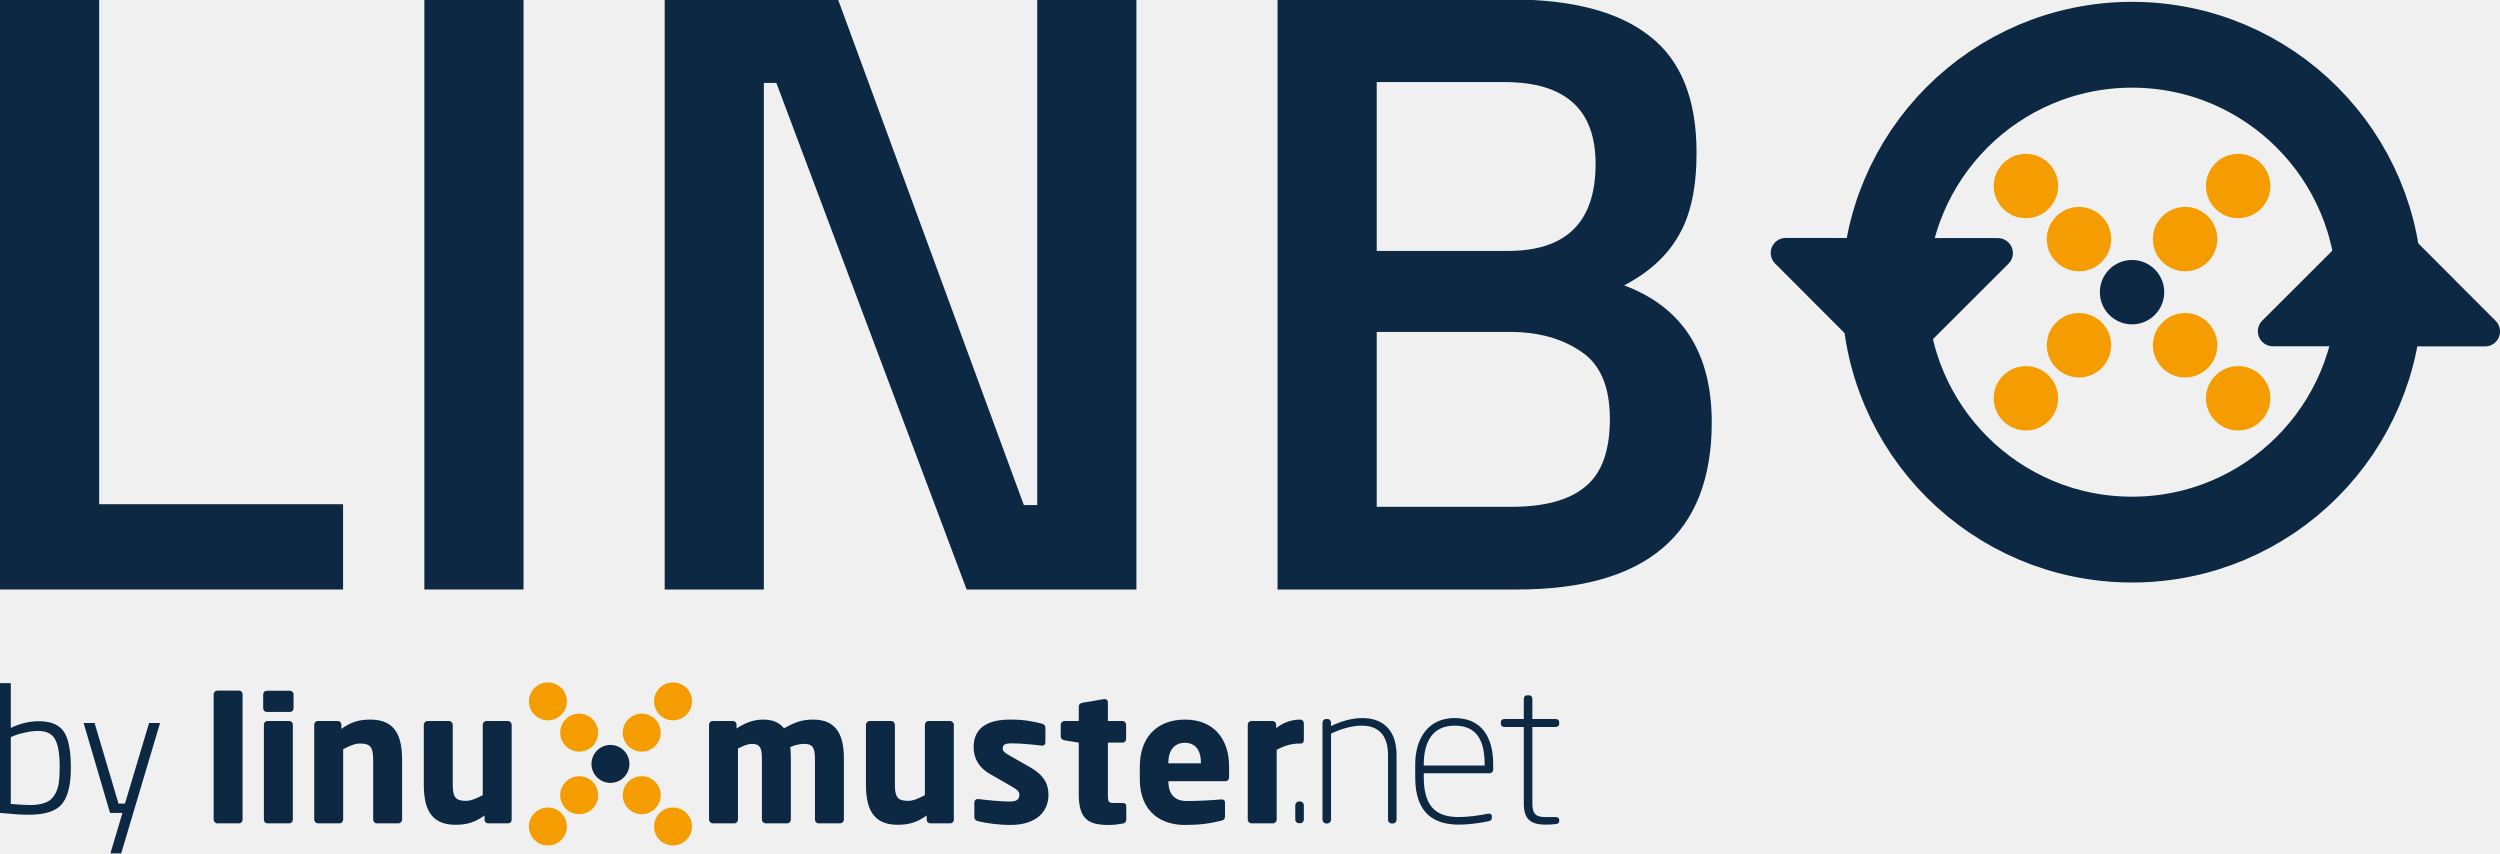
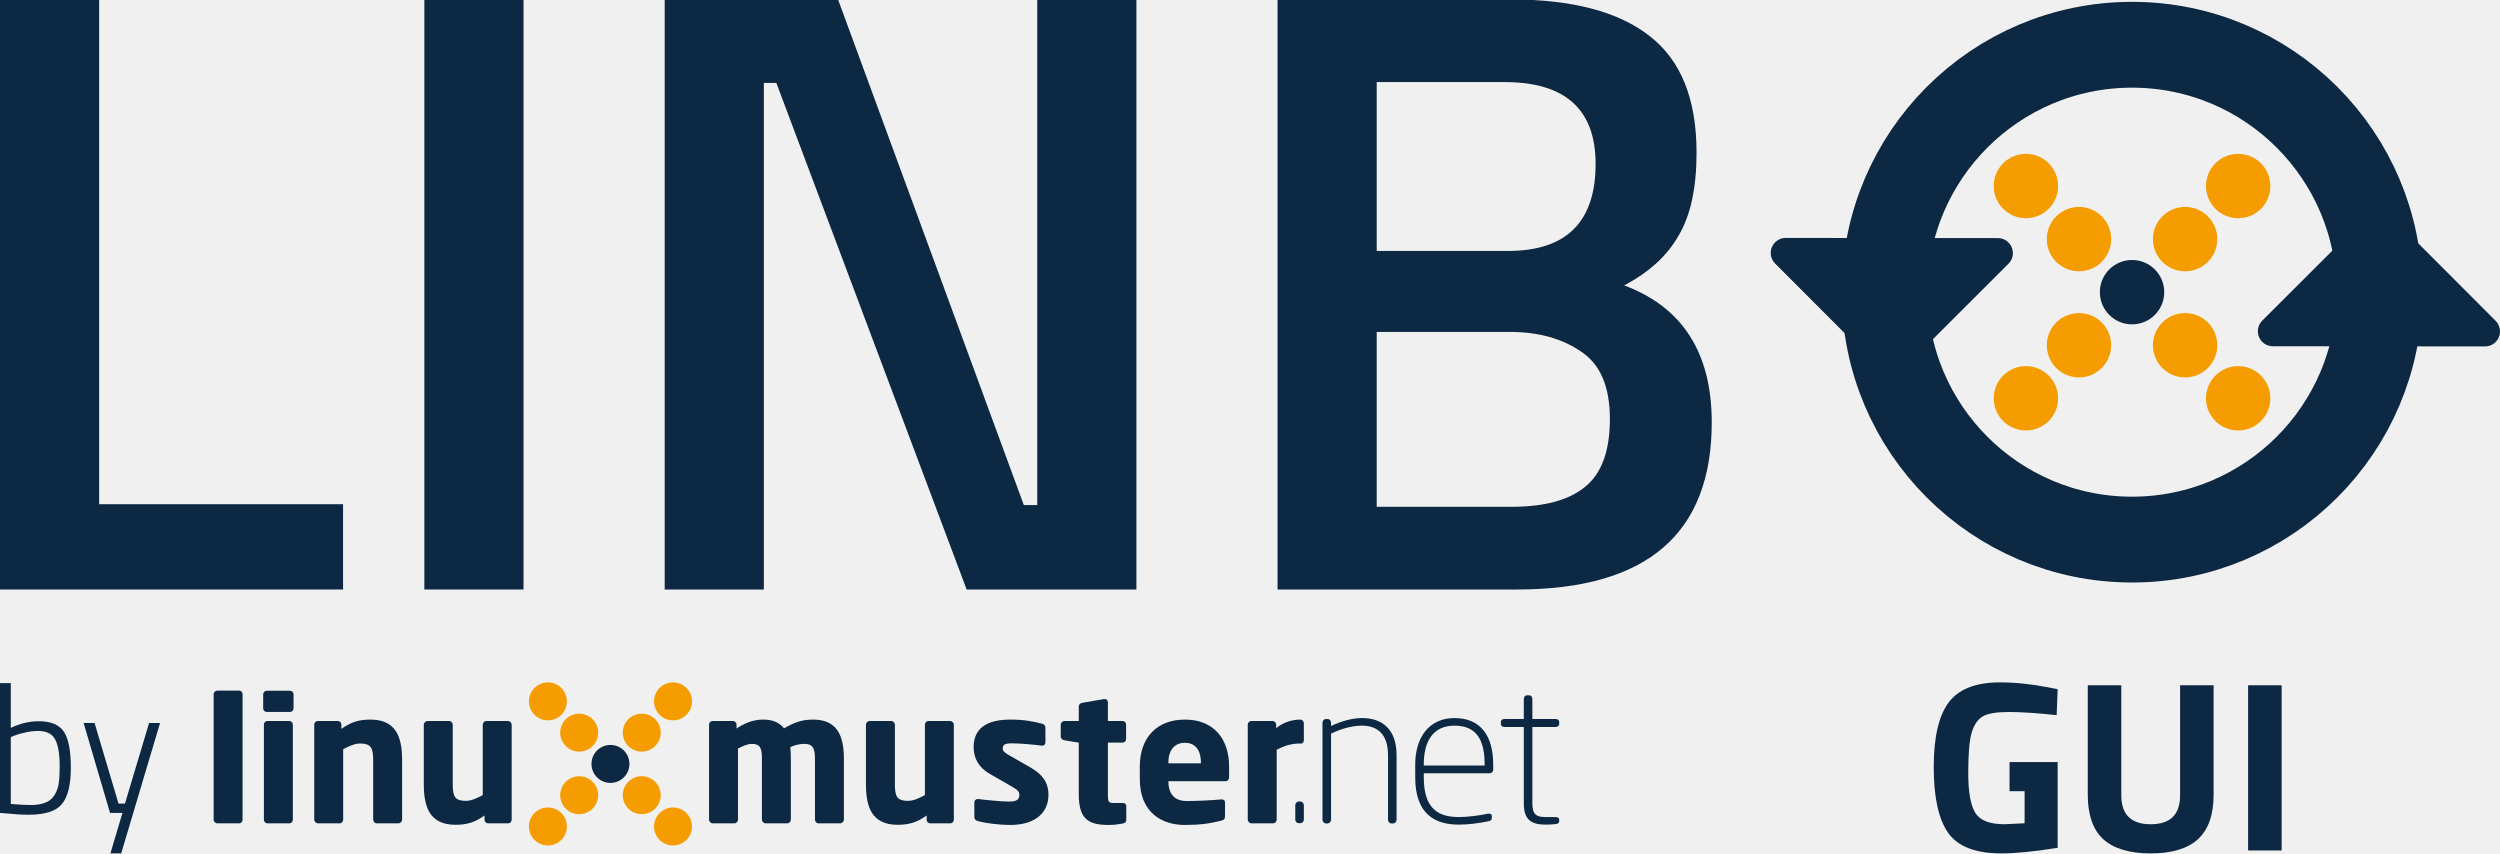
<svg xmlns="http://www.w3.org/2000/svg" width="722.701" height="246.701" viewBox="146 75 350.56 119.667" version="1.1" id="svg25">
  <defs id="defs2">
    <marker orient="auto" refY="0" refX="0" id="marker1256" style="overflow:visible">
      <path id="path1254" d="M 0,0 5,-5 -12.5,0 5,5 Z" style="fill:#0c2842;fill-opacity:1;fill-rule:evenodd;stroke:#0c2842;stroke-width:1pt;stroke-opacity:1" transform="matrix(0.8,0,0,0.8,10,0)" />
    </marker>
    <marker orient="auto" refY="0" refX="0" id="Arrow1Lstart" style="overflow:visible">
      <path id="path978" d="M 0,0 5,-5 -12.5,0 5,5 Z" style="fill:#0c2842;fill-opacity:1;fill-rule:evenodd;stroke:#ffffff;stroke-width:1pt;stroke-opacity:1" transform="matrix(0.8,0,0,0.8,10,0)" />
    </marker>
  </defs>
  <g id="g907" transform="translate(-58.04057,-80.22696)" style="display:inline">
-     <g id="g972-2" transform="matrix(1.032791,0,0,1.032791,52.40492,58.83441)" style="display:inline">
+     <g aria-label="GUI" style="font-style:normal;font-weight:normal;font-size:34.067px;line-height:27.715px;font-family:sans-serif;letter-spacing:0px;word-spacing:0px;fill:#000000;fill-opacity:1;stroke:none;stroke-width:0.852" id="text902">
+       <path d="m 485.826,266.173 v -4.088 h 6.745 v 12.026 q -4.872,0.784 -7.904,0.784 -5.417,0 -7.461,-2.896 -2.01,-2.896 -2.01,-9.198 0,-6.302 2.112,-9.096 2.112,-2.794 7.188,-2.794 3.168,0 6.848,0.715 l 1.226,0.238 -0.136,3.645 q -4.088,-0.443 -6.711,-0.443 -2.589,0 -3.645,0.613 -1.056,0.613 -1.567,2.283 -0.477,1.635 -0.477,5.655 0,3.986 0.988,5.587 0.988,1.601 4.088,1.601 l 2.828,-0.136 v -4.497 z" style="font-style:normal;font-variant:normal;font-weight:bold;font-stretch:normal;font-family:'Titillium Web';-inkscape-font-specification:'Titillium Web';fill:#0c2842;fill-opacity:1;stroke-width:0.852" id="path906" />
+       <path d="m 501.497,266.752 q 0,4.054 4.122,4.054 4.122,0 4.122,-4.054 v -15.432 h 4.701 v 15.33 q 0,4.258 -2.214,6.268 -2.18,1.976 -6.609,1.976 -4.429,0 -6.643,-1.976 -2.18,-2.01 -2.18,-6.268 v -15.33 h 4.701 z" style="font-style:normal;font-variant:normal;font-weight:bold;font-stretch:normal;font-family:'Titillium Web';-inkscape-font-specification:'Titillium Web';fill:#0c2842;fill-opacity:1;stroke-width:0.852" id="path908" />
+       <path d="m 519.28,274.485 v -23.166 h 4.701 v 23.166 z" style="font-style:normal;font-variant:normal;font-weight:bold;font-stretch:normal;font-family:'Titillium Web';-inkscape-font-specification:'Titillium Web';fill:#0c2842;fill-opacity:1;stroke-width:0.852" id="path910" />
+     </g>
+     <g id="g972-2" transform="matrix(1.032796,0,0,1.032796,52.40419,58.83337)" style="display:inline">
      <g transform="matrix(0.2600423,0,0,0.2600423,137.757,166.3229)" id="Hintergrund-0" style="display:inline">
        <g transform="matrix(1.56959,0,0,1.56959,114.622,48.0914)" id="g905-2">
          <circle r="6.312" style="fill:#f59c00;fill-opacity:1;stroke:#ffffff;stroke-width:0.02;stroke-opacity:0" cx="162.65" cy="55.051" id="ellipse857-3" />
          <circle r="6.311" style="fill:#f59c00;fill-opacity:1;stroke:#ffffff;stroke-width:0.02;stroke-opacity:0" cx="173.055" cy="65.456" id="ellipse859-7" />
          <circle r="6.311" style="fill:#f59c00;fill-opacity:1;stroke:#ffffff;stroke-width:0.02;stroke-opacity:0" cx="141.841" cy="34.242" id="ellipse861-5" />
          <circle r="6.311" style="fill:#f59c00;fill-opacity:1;stroke:#ffffff;stroke-width:0.02;stroke-opacity:0" cx="131.436" cy="23.837" id="ellipse863-9" />
          <circle r="6.311" style="fill:#f59c00;fill-opacity:1;stroke:#ffffff;stroke-width:0.02;stroke-opacity:0" cx="141.841" cy="55.051" id="ellipse865-2" />
          <circle r="6.311" style="fill:#f59c00;fill-opacity:1;stroke:#ffffff;stroke-width:0.02;stroke-opacity:0" cx="131.436" cy="65.456" id="ellipse867-2" />
          <circle r="6.312" style="fill:#f59c00;fill-opacity:1;stroke:#ffffff;stroke-width:0.02;stroke-opacity:0" cx="162.65" cy="34.242" id="ellipse869-8" />
          <circle r="6.311" style="fill:#f59c00;fill-opacity:1;stroke:#ffffff;stroke-width:0.02;stroke-opacity:0" cx="173.055" cy="23.837" id="ellipse871-9" />
          <path style="fill:#0c2842;fill-opacity:1;fill-rule:evenodd;stroke:#ffffff;stroke-width:0.02;stroke-opacity:0" d="m 28.741,20.264 c -2.416,0 -4.832,0 -7.248,0 -0.654,0 -1.247,0.536 -1.247,1.188 0,13.905 0,27.811 0,41.716 0,0.652 0.593,1.247 1.247,1.247 2.416,0 4.832,0 7.248,0 0.654,0 1.129,-0.595 1.129,-1.247 0,-13.905 0,-27.811 0,-41.716 0,-0.653 -0.475,-1.188 -1.129,-1.188 0,0 0,0 0,0 z" id="path873-7" />
          <path style="fill:#0c2842;fill-opacity:1;fill-rule:evenodd;stroke:#ffffff;stroke-width:0.02;stroke-opacity:0" d="m 45.639,20.309 c -2.574,0 -5.149,0 -7.723,0 -0.654,0 -1.189,0.535 -1.189,1.188 0,1.558 0,3.116 0,4.674 0,0.654 0.536,1.189 1.189,1.189 2.574,0 5.149,0 7.723,0 0.654,0 1.189,-0.536 1.189,-1.189 0,-1.558 0,-3.116 0,-4.674 10e-4,-0.653 -0.535,-1.188 -1.189,-1.188 z" id="path875-3" />
          <path style="fill:#0c2842;fill-opacity:1;fill-rule:evenodd;stroke:#ffffff;stroke-width:0.02;stroke-opacity:0" d="m 45.403,30.373 c -2.417,0 -4.833,0 -7.25,0 -0.654,0 -1.187,0.535 -1.187,1.188 0,10.555 0,21.111 0,31.666 0,0.654 0.533,1.188 1.187,1.188 2.417,0 4.833,0 7.25,0 0.651,0 1.187,-0.534 1.187,-1.188 0,-10.555 0,-21.111 0,-31.666 0,-0.654 -0.536,-1.188 -1.187,-1.188 0,0 0,0 0,0 z" id="path877-6" />
          <path style="fill:#0c2842;fill-opacity:1;fill-rule:evenodd;stroke:#ffffff;stroke-width:0.02;stroke-opacity:0" d="m 72.425,29.897 c -3.802,0 -6.417,0.772 -9.684,3.089 0,-0.475 0,-0.951 0,-1.426 0,-0.654 -0.536,-1.188 -1.189,-1.188 -2.218,0 -4.436,0 -6.654,0 -0.654,0 -1.187,0.535 -1.187,1.188 0,10.536 0,21.071 0,31.607 0,0.652 0.594,1.247 1.248,1.247 2.396,0 4.793,0 7.189,0 0.651,0 1.187,-0.595 1.187,-1.247 0,-7.803 0,-15.605 0,-23.408 2.02,-1.068 3.863,-1.901 5.585,-1.901 3.624,0 4.396,1.367 4.396,5.525 0,6.595 0,13.19 0,19.785 0,0.652 0.536,1.247 1.189,1.247 2.396,0 4.792,0 7.188,0 0.654,0 1.247,-0.595 1.247,-1.247 0,-6.595 0,-13.19 0,-19.785 C 82.939,35.897 81.039,29.897 72.425,29.897 Z" id="path879-1" />
          <path style="fill:#0c2842;fill-opacity:1;fill-rule:evenodd;stroke:#ffffff;stroke-width:0.02;stroke-opacity:0" d="m 118.137,30.373 c -2.396,0 -4.791,0 -7.187,0 -0.654,0 -1.189,0.594 -1.189,1.248 0,7.803 0,15.605 0,23.408 -2.02,1.069 -3.863,1.901 -5.585,1.901 -3.624,0 -4.396,-1.366 -4.396,-5.526 0,-6.595 0,-13.189 0,-19.784 0,-0.654 -0.536,-1.248 -1.188,-1.248 -2.396,0 -4.793,0 -7.189,0 -0.654,0 -1.248,0.594 -1.248,1.248 0,6.594 0,13.189 0,19.783 0,7.486 1.901,13.487 10.515,13.487 3.802,0 6.417,-0.772 9.684,-3.09 0,0.475 0,0.951 0,1.426 0,0.654 0.536,1.188 1.189,1.188 2.218,0 4.436,0 6.654,0 0.654,0 1.187,-0.534 1.187,-1.188 0,-10.535 0,-21.071 0,-31.606 0,-0.654 -0.593,-1.247 -1.247,-1.247 0,0 0,0 0,0 z" id="path881-2" />
          <path style="fill:#0c2842;fill-opacity:1;fill-rule:evenodd;stroke:#ffffff;stroke-width:0.02;stroke-opacity:0" d="m 219.676,29.897 c -3.86,0 -6.237,0.95 -9.685,2.911 -1.662,-2.02 -3.86,-2.911 -7.008,-2.911 -3.448,0 -6.3,1.306 -8.794,2.97 0,-0.435 0,-0.871 0,-1.306 0,-0.654 -0.536,-1.188 -1.187,-1.188 -2.258,0 -4.516,0 -6.774,0 -0.654,0 -1.187,0.535 -1.187,1.188 0,10.536 0,21.071 0,31.607 0,0.652 0.593,1.247 1.247,1.247 2.397,0 4.793,0 7.19,0 0.651,0 1.187,-0.595 1.187,-1.247 0,-7.882 0,-15.765 0,-23.647 1.841,-0.951 3.387,-1.544 4.516,-1.544 2.731,0 3.445,1.128 3.445,4.93 0,6.754 0,13.507 0,20.261 0,0.652 0.594,1.247 1.248,1.247 2.396,0 4.793,0 7.189,0 0.651,0 1.187,-0.595 1.187,-1.247 0,-6.754 0,-13.507 0,-20.261 0,-1.306 -0.06,-2.673 -0.178,-3.861 1.783,-0.831 3.566,-1.069 4.574,-1.069 2.733,0 3.624,1.128 3.624,4.93 0,6.754 0,13.507 0,20.261 0,0.652 0.536,1.247 1.189,1.247 2.397,0 4.793,0 7.19,0 0.651,0 1.247,-0.595 1.247,-1.247 0,-6.754 0,-13.507 0,-20.261 0,-7.782 -2.376,-13.01 -10.22,-13.01 0,0 0,0 0,0 z" id="path883-9" />
          <path style="fill:#0c2842;fill-opacity:1;fill-rule:evenodd;stroke:#ffffff;stroke-width:0.02;stroke-opacity:0" d="m 265.216,30.373 c -2.396,0 -4.793,0 -7.189,0 -0.653,0 -1.187,0.594 -1.187,1.248 0,7.803 0,15.605 0,23.408 -2.022,1.069 -3.863,1.901 -5.586,1.901 -3.624,0 -4.396,-1.366 -4.396,-5.526 0,-6.595 0,-13.189 0,-19.784 0,-0.654 -0.536,-1.248 -1.189,-1.248 -2.397,0 -4.793,0 -7.19,0 -0.651,0 -1.247,0.594 -1.247,1.248 0,6.594 0,13.189 0,19.783 0,7.486 1.901,13.487 10.517,13.487 3.802,0 6.415,-0.772 9.684,-3.09 0,0.475 0,0.951 0,1.426 0,0.654 0.533,1.188 1.188,1.188 2.218,0 4.436,0 6.654,0 0.653,0 1.188,-0.534 1.188,-1.188 0,-10.535 0,-21.071 0,-31.606 0,-0.654 -0.593,-1.247 -1.247,-1.247 0,0 0,0 0,0 z" id="path885-3" />
          <path style="fill:#0c2842;fill-opacity:1;fill-rule:evenodd;stroke:#ffffff;stroke-width:0.02;stroke-opacity:0" d="m 291.943,45.819 c -2.456,-1.406 -4.913,-2.812 -7.369,-4.218 -1.187,-0.713 -1.84,-1.188 -1.84,-2.08 0,-1.367 0.832,-1.723 3.148,-1.723 3.029,0 8.14,0.534 9.862,0.772 0.058,0 0.118,0 0.179,0 0.594,0 1.009,-0.417 1.009,-1.128 0,-1.604 0,-3.209 0,-4.813 0,-0.713 -0.415,-1.188 -1.13,-1.365 -3.027,-0.773 -5.879,-1.367 -10.574,-1.367 -8.198,0 -12.179,3.208 -12.179,9.208 0,3.863 1.961,6.893 5.288,8.794 2.574,1.485 5.149,2.97 7.723,4.455 1.663,0.95 2.198,1.604 2.198,2.495 0,1.545 -0.653,2.316 -3.506,2.316 -1.9,0 -6.891,-0.415 -10.099,-0.831 -0.061,0 -0.179,0 -0.239,0 -0.712,0 -1.127,0.534 -1.127,1.129 0,1.604 0,3.209 0,4.813 0,0.713 0.415,1.188 1.127,1.366 3.03,0.831 7.547,1.307 10.813,1.307 8.674,0 12.715,-4.396 12.715,-9.981 10e-4,-3.207 -1.068,-6.297 -5.999,-9.149 0,0 0,0 0,0 z" id="path887-1" />
          <path style="fill:#0c2842;fill-opacity:1;fill-rule:evenodd;stroke:#ffffff;stroke-width:0.02;stroke-opacity:0" d="m 322.581,57.642 c -0.97,0 -1.94,0 -2.91,0 -1.783,0 -1.961,-0.415 -1.961,-2.792 0,-5.763 0,-11.526 0,-17.289 1.624,0 3.247,0 4.871,0 0.653,0 1.189,-0.535 1.189,-1.188 0,-1.604 0,-3.208 0,-4.812 0,-0.654 -0.536,-1.188 -1.189,-1.188 -1.624,0 -3.247,0 -4.871,0 0,-2.099 0,-4.199 0,-6.298 0,-0.593 -0.476,-1.01 -1.069,-1.01 -0.061,0 -0.12,0 -0.179,0 -2.416,0.416 -4.831,0.832 -7.247,1.248 -0.654,0.12 -1.189,0.534 -1.189,1.188 0,1.624 0,3.249 0,4.873 -1.584,0 -3.169,0 -4.753,0 -0.654,0 -1.247,0.594 -1.247,1.248 0,1.307 0,2.614 0,3.921 0,0.653 0.593,1.128 1.247,1.248 1.584,0.257 3.169,0.515 4.753,0.772 0,5.742 0,11.485 0,17.227 0,8.437 3.445,10.159 9.98,10.159 1.723,0 2.912,-0.179 4.693,-0.476 0.714,-0.118 1.129,-0.593 1.129,-1.188 0,-1.545 0,-3.089 0,-4.634 0,-0.653 -0.475,-1.009 -1.247,-1.009 0,0 0,0 0,0 z" id="path889-9" />
          <path style="fill:#0c2842;fill-opacity:1;fill-rule:evenodd;stroke:#ffffff;stroke-width:0.02;stroke-opacity:0" d="m 343.359,29.897 c -9.445,0 -15.03,6.059 -15.03,15.625 v 4.158 c 0,11.467 7.723,15.269 14.912,15.269 5.168,0 8.377,-0.476 12.18,-1.426 1.011,-0.237 1.247,-0.654 1.247,-1.604 v -4.514 c 0,-0.654 -0.476,-0.951 -1.129,-0.951 -0.059,0 -0.118,0 -0.179,0 -2.374,0.236 -7.663,0.535 -11.407,0.535 -4.692,0 -6.118,-3.09 -6.118,-6.478 v -0.118 h 18.954 c 0.771,0 1.247,-0.534 1.247,-1.426 v -3.445 c 0,-8.971 -4.932,-15.625 -14.677,-15.625 v 0 m 5.289,14.556 h -10.813 v -0.238 c 0,-4.336 2.198,-6.595 5.467,-6.595 3.327,0 5.347,2.199 5.347,6.595 v 0.238 z" id="path891-4" />
          <path style="fill:#0c2842;fill-opacity:1;fill-rule:evenodd;stroke:#ffffff;stroke-width:0.02;stroke-opacity:0" d="m 381.705,29.897 c -2.852,0 -5.821,1.01 -8.02,2.852 0,-0.396 0,-0.792 0,-1.188 0,-0.654 -0.535,-1.188 -1.189,-1.188 -2.356,0 -4.713,0 -7.069,0 -0.653,0 -1.189,0.535 -1.189,1.188 0,10.536 0,21.071 0,31.607 0,0.652 0.597,1.247 1.25,1.247 2.396,0 4.792,0 7.188,0 0.653,0 1.189,-0.595 1.189,-1.247 0,-7.743 0,-15.487 0,-23.23 2.198,-1.188 4.753,-2.08 7.662,-2.08 0.159,0 0.317,0 0.476,0 0.535,0 0.893,-0.594 0.893,-1.129 0,-1.881 0,-3.762 0,-5.643 -0.001,-0.654 -0.537,-1.189 -1.191,-1.189 0,0 0,0 0,0 z" id="path893-7" />
          <circle r="6.311" style="fill:#0c2842;fill-opacity:1;stroke:#ffffff;stroke-width:0.02;stroke-opacity:0" cx="152.246" cy="44.646" id="ellipse895-8" />
          <path style="fill:#0c2842;fill-opacity:1;fill-rule:evenodd;stroke:#ffffff;stroke-width:0.02;stroke-opacity:0" d="m 381.667,57.13 c -0.13,0 -0.259,0 -0.389,0 -0.646,0 -1.23,0.581 -1.23,1.229 0,1.595 0,3.191 0,4.786 0,0.712 0.584,1.229 1.23,1.229 0.13,0 0.259,0 0.389,0 0.646,0 1.228,-0.518 1.228,-1.229 0,-1.595 0,-3.191 0,-4.786 0,-0.648 -0.582,-1.229 -1.228,-1.229 0,0 0,0 0,0 z" id="path897-4" />
          <path style="fill:#0c2842;fill-opacity:1;fill-rule:evenodd;stroke:#ffffff;stroke-width:0.02;stroke-opacity:0" d="m 402.356,29.389 c -3.363,0 -7.05,1.035 -10.413,2.653 0,-0.345 0,-0.69 0,-1.035 0,-0.712 -0.453,-1.294 -1.165,-1.294 -0.172,0 -0.345,0 -0.517,0 -0.712,0 -1.165,0.583 -1.165,1.294 0,10.738 0,21.476 0,32.214 0,0.646 0.581,1.229 1.228,1.229 0.13,0 0.259,0 0.389,0 0.646,0 1.23,-0.583 1.23,-1.229 0,-9.552 0,-19.105 0,-28.657 3.233,-1.552 6.922,-2.651 10.22,-2.651 4.853,0 8.734,2.457 8.734,9.833 0,7.159 0,14.317 0,21.476 0,0.646 0.516,1.229 1.162,1.229 0.151,0 0.303,0 0.454,0 0.712,0 1.228,-0.583 1.228,-1.229 0,-7.159 0,-14.317 0,-21.476 0,-8.992 -5.175,-12.357 -11.385,-12.357 0,0 0,0 0,0 z" id="path899-5" />
          <path style="fill:#0c2842;fill-opacity:1;fill-rule:evenodd;stroke:#ffffff;stroke-width:0.02;stroke-opacity:0" d="m 433.011,29.389 c -8.539,0 -13.067,6.534 -13.067,15.461 v 4.27 c 0,12.226 6.533,15.72 14.556,15.72 2.909,0 6.596,-0.454 9.701,-1.101 0.973,-0.194 1.23,-0.518 1.23,-1.229 v -0.452 c 0,-0.841 -0.712,-0.971 -1.358,-0.841 -3.17,0.646 -6.729,1.099 -9.573,1.099 -6.471,0 -11.711,-2.328 -11.711,-13.195 v -1.358 h 21.865 c 0.647,0 1.229,-0.518 1.229,-1.229 V 44.788 C 445.882,35.6 441.938,29.389 433.011,29.389 m 10.026,15.785 h -20.249 v -0.323 c 0,-7.698 3.042,-12.938 10.223,-12.938 7.31,0 10.026,4.722 10.026,12.873 z" id="path901-0" />
          <path style="fill:#0c2842;fill-opacity:1;fill-rule:evenodd;stroke:#ffffff;stroke-width:0.02;stroke-opacity:0" d="m 466.609,32.365 c 0.712,0 1.229,-0.388 1.229,-1.035 0,-0.216 0,-0.431 0,-0.647 0,-0.647 -0.517,-0.971 -1.229,-0.971 -2.566,0 -5.132,0 -7.698,0 0,-2.221 0,-4.441 0,-6.662 0,-0.646 -0.389,-1.229 -1.035,-1.229 -0.237,0 -0.475,0 -0.712,0 -0.712,0 -1.1,0.583 -1.1,1.229 0,2.221 0,4.442 0,6.663 -2.134,0 -4.269,0 -6.403,0 -0.712,0 -1.229,0.323 -1.229,0.971 0,0.216 0,0.431 0,0.647 0,0.646 0.517,1.035 1.229,1.035 2.134,0 4.269,0 6.403,0 0,8.496 0,16.991 0,25.487 0,5.563 2.719,6.987 7.31,6.987 1.101,0 2.394,-0.065 3.363,-0.194 0.907,-0.129 1.101,-0.518 1.101,-1.035 0,-0.13 0,-0.259 0,-0.389 0,-0.581 -0.389,-0.906 -1.358,-0.906 -1.035,0 -2.07,0 -3.105,0 -2.847,0 -4.463,-0.581 -4.463,-4.463 0,-8.496 0,-16.992 0,-25.488 2.566,0 5.131,0 7.697,0 0,0 0,0 0,0 z" id="path903-3" />
        </g>
      </g>
      <g aria-label="by" style="font-style:normal;font-weight:normal;font-size:24.415px;line-height:19.862px;font-family:sans-serif;letter-spacing:0px;word-spacing:0px;fill:#0c2842;fill-opacity:1;stroke:none;stroke-width:0.61" id="text942-6">
        <path d="m 152.095,191.255 q 2.441,0 3.394,1.416 0.952,1.416 0.952,4.907 0,3.467 -1.221,4.932 -1.196,1.44 -4.492,1.44 -1.367,0 -3.272,-0.195 l -0.635,-0.049 v -17.627 h 1.465 v 6.079 q 1.904,-0.903 3.809,-0.903 z m -3.809,11.231 q 1.709,0.146 2.734,0.146 1.05,0 1.88,-0.293 0.83,-0.293 1.27,-0.977 0.464,-0.708 0.61,-1.587 0.146,-0.903 0.146,-2.368 0,-2.588 -0.635,-3.711 -0.61,-1.123 -2.319,-1.123 -0.83,0 -1.758,0.22 -0.928,0.195 -1.44,0.415 l -0.488,0.195 z" style="font-style:normal;font-variant:normal;font-weight:300;font-stretch:normal;font-family:'Titillium Web';-inkscape-font-specification:'Titillium Web Light';fill:#0c2842;fill-opacity:1;stroke-width:0.61" id="path888" />
        <path d="m 158.174,191.499 h 1.489 l 3.247,10.938 h 0.879 l 3.272,-10.938 h 1.489 l -5.274,17.701 h -1.465 l 1.636,-5.493 h -1.685 z" style="font-style:normal;font-variant:normal;font-weight:300;font-stretch:normal;font-family:'Titillium Web';-inkscape-font-specification:'Titillium Web Light';fill:#0c2842;fill-opacity:1;stroke-width:0.61" id="path890" />
      </g>
    </g>
    <g id="text849-6" style="font-style:normal;font-weight:normal;font-size:123.017px;line-height:100.08px;font-family:sans-serif;letter-spacing:0px;word-spacing:0px;display:inline;fill:#0c2842;fill-opacity:1;stroke:none;stroke-width:3.075" transform="scale(1.018358,0.9819731)" aria-label="LINB">
      <path id="path893" style="font-style:normal;font-variant:normal;font-weight:600;font-stretch:normal;font-family:'Titillium Web';-inkscape-font-specification:'Titillium Web Semi-Bold';fill:#0c2842;fill-opacity:1;stroke-width:3.075" d="m 247.601,242.256 h -47.239 v -84.267 h 13.655 v 72.088 h 33.584 z" />
      <path id="path895" style="font-style:normal;font-variant:normal;font-weight:600;font-stretch:normal;font-family:'Titillium Web';-inkscape-font-specification:'Titillium Web Semi-Bold';fill:#0c2842;fill-opacity:1;stroke-width:3.075" d="m 258.795,242.256 v -84.267 h 13.655 v 84.267 z" />
      <path id="path897" style="font-style:normal;font-variant:normal;font-weight:600;font-stretch:normal;font-family:'Titillium Web';-inkscape-font-specification:'Titillium Web Semi-Bold';fill:#0c2842;fill-opacity:1;stroke-width:3.075" d="m 291.887,242.256 v -84.267 h 23.865 l 25.588,72.211 h 1.845 v -72.211 h 13.655 v 84.267 h -23.373 l -26.203,-72.334 h -1.722 v 72.334 z" />
      <path id="path899" style="font-style:normal;font-variant:normal;font-weight:600;font-stretch:normal;font-family:'Titillium Web';-inkscape-font-specification:'Titillium Web Semi-Bold';fill:#0c2842;fill-opacity:1;stroke-width:3.075" d="m 376.276,157.989 h 31.984 q 12.917,0 19.314,5.29 6.397,5.167 6.397,16.607 0,7.504 -2.46,11.81 -2.337,4.306 -7.504,7.135 12.056,4.675 12.056,19.56 0,23.865 -26.818,23.865 h -32.969 z m 31.984,47.485 h -18.33 v 24.972 h 18.576 q 6.766,0 10.087,-2.829 3.444,-2.829 3.444,-9.718 0,-6.889 -3.937,-9.595 -3.937,-2.829 -9.841,-2.829 z m -0.738,-35.675 h -17.591 v 24.111 h 18.084 q 12.056,0 12.056,-12.425 0,-11.687 -12.548,-11.687 z" />
    </g>
    <g transform="matrix(0.454927,0,0,0.454927,381.8829,106.6762)" id="g867" style="display:inline">
      <g id="Hintergrund-5" transform="matrix(2.231198,0,0,2.231171,-120.9168,-32.40733)" style="display:none">
        <g id="g22-3" style="display:inline">
          <circle style="fill:#f59c00;fill-opacity:1;stroke:#ffffff;stroke-width:0.02;stroke-opacity:0" cx="183.925" cy="113.125" id="ellipse4-5" r="6.312" />
          <circle style="fill:#f59c00;fill-opacity:1;stroke:#ffffff;stroke-width:0.02;stroke-opacity:0" cx="163.116" cy="92.316" id="ellipse8-2" r="6.311" />
          <circle style="fill:#f59c00;fill-opacity:1;stroke:#ffffff;stroke-width:0.02;stroke-opacity:0" cx="163.116" cy="113.125" id="ellipse12-1" r="6.311" />
          <circle style="fill:#f59c00;fill-opacity:1;stroke:#ffffff;stroke-width:0.02;stroke-opacity:0" cx="183.925" cy="92.316" id="ellipse16-7" r="6.312" />
          <circle style="fill:#0c2842;fill-opacity:1;stroke:#ffffff;stroke-width:0.02;stroke-opacity:0" cx="173.521" cy="102.72" id="ellipse20-9" r="6.311" />
        </g>
      </g>
      <path style="display:inline;fill:#0c2842;fill-opacity:1;stroke:#0c2842;stroke-width:9.248;stroke-linecap:round;stroke-linejoin:round;stroke-miterlimit:3.7;stroke-dasharray:none;stroke-opacity:1" d="m 159.498,184.684 65.392,0.053 -32.722,32.669 z" id="rect973" />
      <circle style="display:inline;fill:none;fill-opacity:1;stroke:#0c2842;stroke-width:26.453;stroke-linecap:round;stroke-linejoin:miter;stroke-miterlimit:4;stroke-dasharray:none;stroke-opacity:1" id="path976" cx="266.243" cy="196.78" r="76.263" />
      <path style="display:inline;fill:#0c2842;fill-opacity:1;stroke:#0c2842;stroke-width:9.248;stroke-linecap:round;stroke-linejoin:round;stroke-miterlimit:3.7;stroke-dasharray:none;stroke-opacity:1" d="m 375.037,208.876 -65.392,-0.053 32.722,-32.669 z" id="rect973-3" />
      <g id="Hintergrund-3" transform="matrix(1.572043,0,0,1.572062,-6.538838,35.29665)" style="display:inline">
        <g id="g888">
          <circle id="ellipse870" cy="113.125" cx="183.925" style="fill:#f59c00;fill-opacity:1;stroke:#ffffff;stroke-width:0.02;stroke-opacity:0" r="6.312" />
          <circle id="ellipse872" cy="123.53" cx="194.33" style="fill:#f59c00;fill-opacity:1;stroke:#ffffff;stroke-width:0.02;stroke-opacity:0" r="6.311" />
          <circle id="ellipse874" cy="92.316" cx="163.116" style="fill:#f59c00;fill-opacity:1;stroke:#ffffff;stroke-width:0.02;stroke-opacity:0" r="6.311" />
          <circle id="ellipse876" cy="81.911" cx="152.711" style="fill:#f59c00;fill-opacity:1;stroke:#ffffff;stroke-width:0.02;stroke-opacity:0" r="6.311" />
          <circle id="ellipse878" cy="113.125" cx="163.116" style="fill:#f59c00;fill-opacity:1;stroke:#ffffff;stroke-width:0.02;stroke-opacity:0" r="6.311" />
          <circle id="ellipse880" cy="123.53" cx="152.711" style="fill:#f59c00;fill-opacity:1;stroke:#ffffff;stroke-width:0.02;stroke-opacity:0" r="6.311" />
          <circle id="ellipse882" cy="92.316" cx="183.925" style="fill:#f59c00;fill-opacity:1;stroke:#ffffff;stroke-width:0.02;stroke-opacity:0" r="6.312" />
          <circle id="ellipse884" cy="81.911" cx="194.33" style="fill:#f59c00;fill-opacity:1;stroke:#ffffff;stroke-width:0.02;stroke-opacity:0" r="6.311" />
          <circle id="ellipse886" cy="102.72" cx="173.521" style="fill:#0c2842;fill-opacity:1;stroke:#ffffff;stroke-width:0.02;stroke-opacity:0" r="6.311" />
        </g>
      </g>
    </g>
  </g>
</svg>
